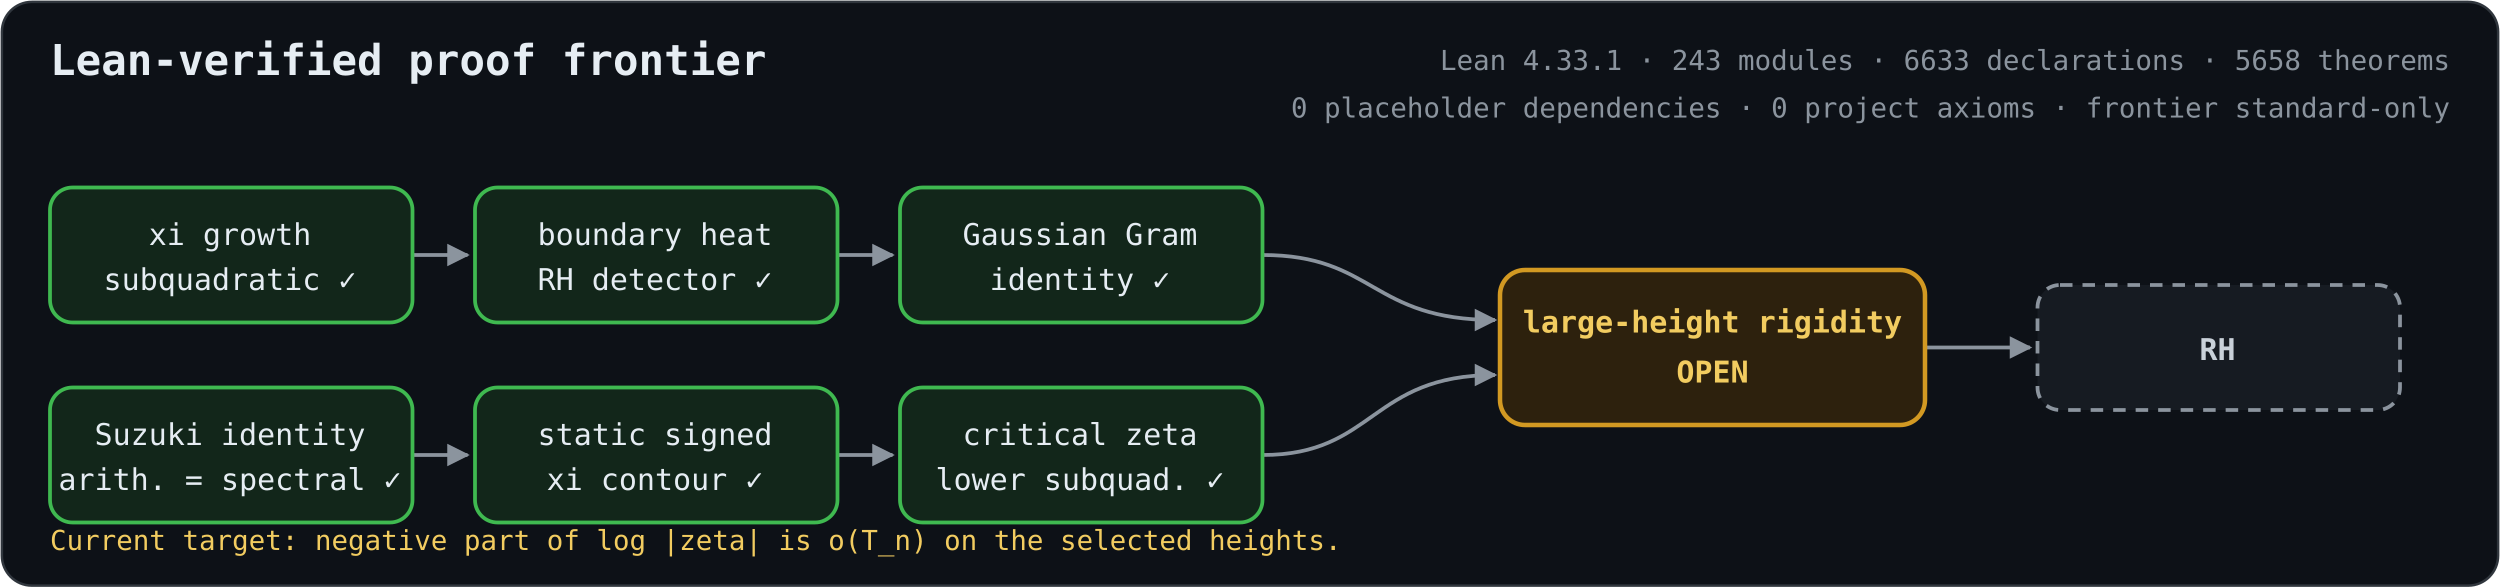
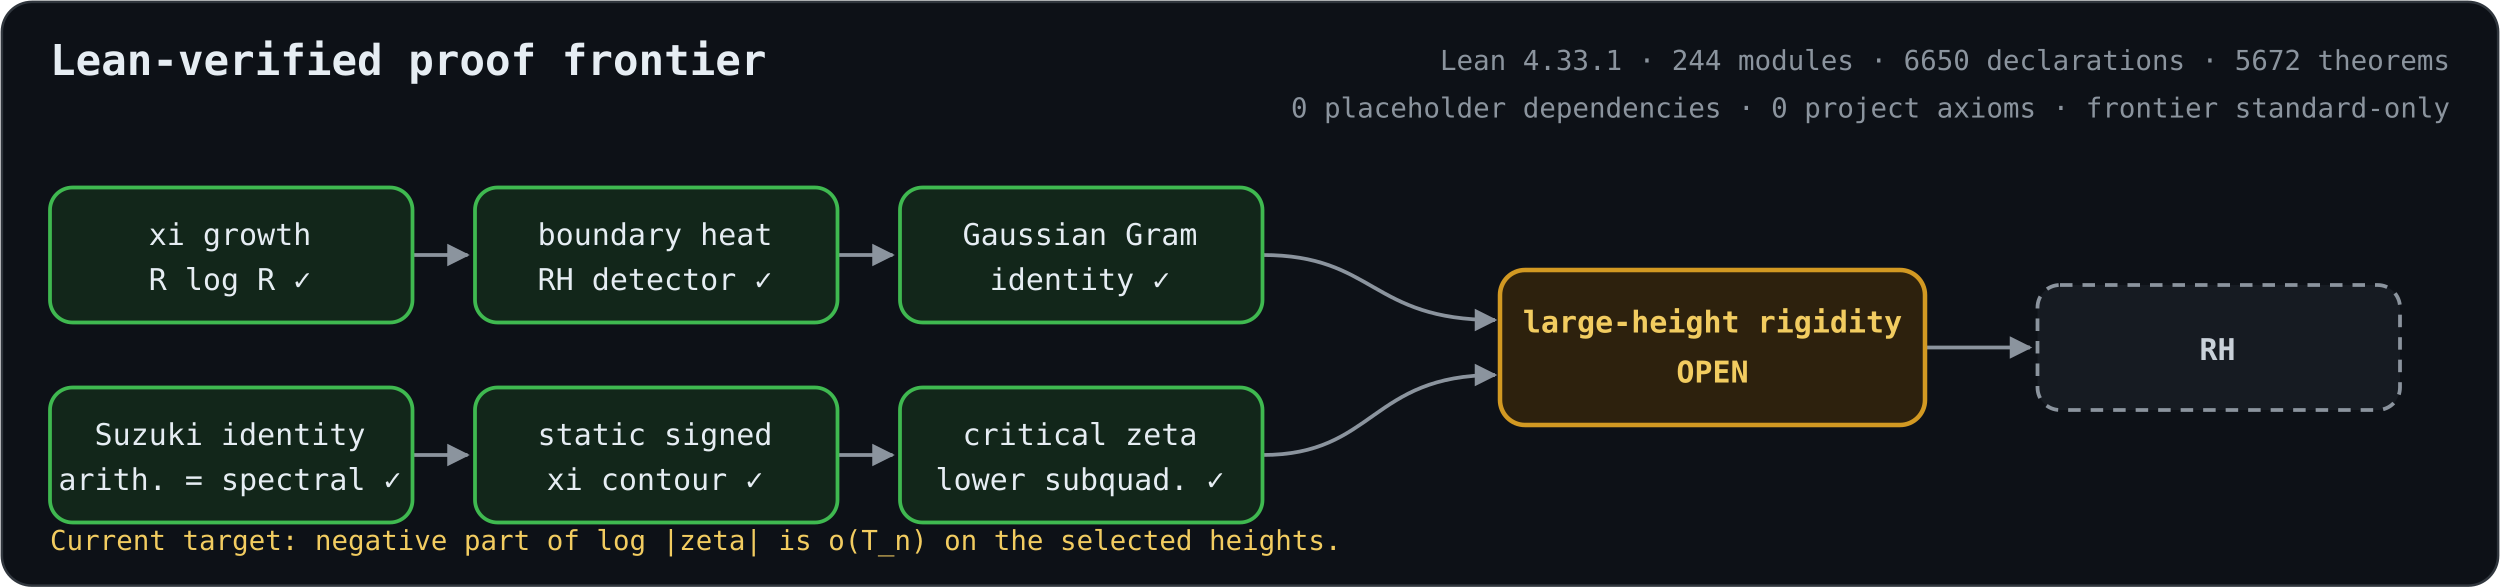
<svg xmlns="http://www.w3.org/2000/svg" role="img" aria-labelledby="title description" viewBox="0 0 1000 235">
  <defs>
    <marker id="arrow" viewBox="0 0 10 10" refX="9" refY="5" markerWidth="6" markerHeight="6" orient="auto-start-reverse">
      <path d="M 0 0 L 10 5 L 0 10 z" fill="#8b949e" />
    </marker>
    <style>
      .bg { fill: #0d1117; stroke: #30363d; }
      text { fill: #e6edf3; font-family: ui-monospace, SFMono-Regular, Menlo, Consolas, monospace; font-size: 12px; text-anchor: middle; }
      .heading { font-size: 17px; font-weight: 700; text-anchor: start; }
      .metrics { fill: #8b949e; font-size: 11px; text-anchor: end; }
      .proved rect { fill: #12261a; stroke: #3fb950; stroke-width: 1.5; }
      .open rect { fill: #2d210d; stroke: #d29922; stroke-width: 1.8; }
      .goal rect { fill: #161b22; stroke: #8b949e; stroke-width: 1.5; stroke-dasharray: 5 4; }
      .open text { fill: #f2cc60; font-weight: 700; }
      .goal text { fill: #c9d1d9; font-weight: 700; }
      .edge { fill: none; stroke: #8b949e; stroke-width: 1.5; marker-end: url(#arrow); }
      .frontier { fill: #f2cc60; font-size: 11px; text-anchor: start; }
    </style>
  </defs>
  <rect class="bg" x="0.75" y="0.75" width="998.5" height="233.5" rx="12" />
  <text class="heading" x="20" y="30">Lean-verified proof frontier</text>
-   <text class="metrics" x="980" y="28">Lean 4.33.1 · 243 modules · 6633 declarations · 5658 theorems</text>
+   <text class="metrics" x="980" y="28">Lean 4.33.1 · 244 modules · 6650 declarations · 5672 theorems</text>
  <text class="metrics" x="980" y="47">0 placeholder dependencies · 0 project axioms · frontier standard-only</text>
  <path class="edge" d="M165 102 H187" />
  <path class="edge" d="M335 102 H357" />
  <path class="edge" d="M165 182 H187" />
  <path class="edge" d="M335 182 H357" />
  <path class="edge" d="M505 102 C550 102 548 128 598 128" />
  <path class="edge" d="M505 182 C550 182 548 150 598 150" />
  <path class="edge" d="M770 139 H812" />
  <g class="proved">
    <rect x="20" y="75" width="145" height="54" rx="9" />
    <text x="92" y="98">xi growth</text>
-     <text x="92" y="116">subquadratic  ✓</text>
+     <text x="92" y="116">R log R  ✓</text>
  </g>
  <g class="proved">
    <rect x="190" y="75" width="145" height="54" rx="9" />
    <text x="262" y="98">boundary heat</text>
    <text x="262" y="116">RH detector  ✓</text>
  </g>
  <g class="proved">
    <rect x="360" y="75" width="145" height="54" rx="9" />
    <text x="432" y="98">Gaussian Gram</text>
    <text x="432" y="116">identity  ✓</text>
  </g>
  <g class="proved">
    <rect x="20" y="155" width="145" height="54" rx="9" />
    <text x="92" y="178">Suzuki identity</text>
    <text x="92" y="196">arith. = spectral  ✓</text>
  </g>
  <g class="proved">
    <rect x="190" y="155" width="145" height="54" rx="9" />
    <text x="262" y="178">static signed</text>
    <text x="262" y="196">xi contour  ✓</text>
  </g>
  <g class="proved">
    <rect x="360" y="155" width="145" height="54" rx="9" />
    <text x="432" y="178">critical zeta</text>
    <text x="432" y="196">lower subquad.  ✓</text>
  </g>
  <g class="open">
    <rect x="600" y="108" width="170" height="62" rx="10" />
    <text x="685" y="133">large-height rigidity</text>
    <text x="685" y="153">OPEN</text>
  </g>
  <g class="goal">
    <rect x="815" y="114" width="145" height="50" rx="9" />
    <text x="887" y="144">RH</text>
  </g>
  <text class="frontier" x="20" y="220">Current target: negative part of log |zeta| is o(T_n) on the selected heights.</text>
</svg>
